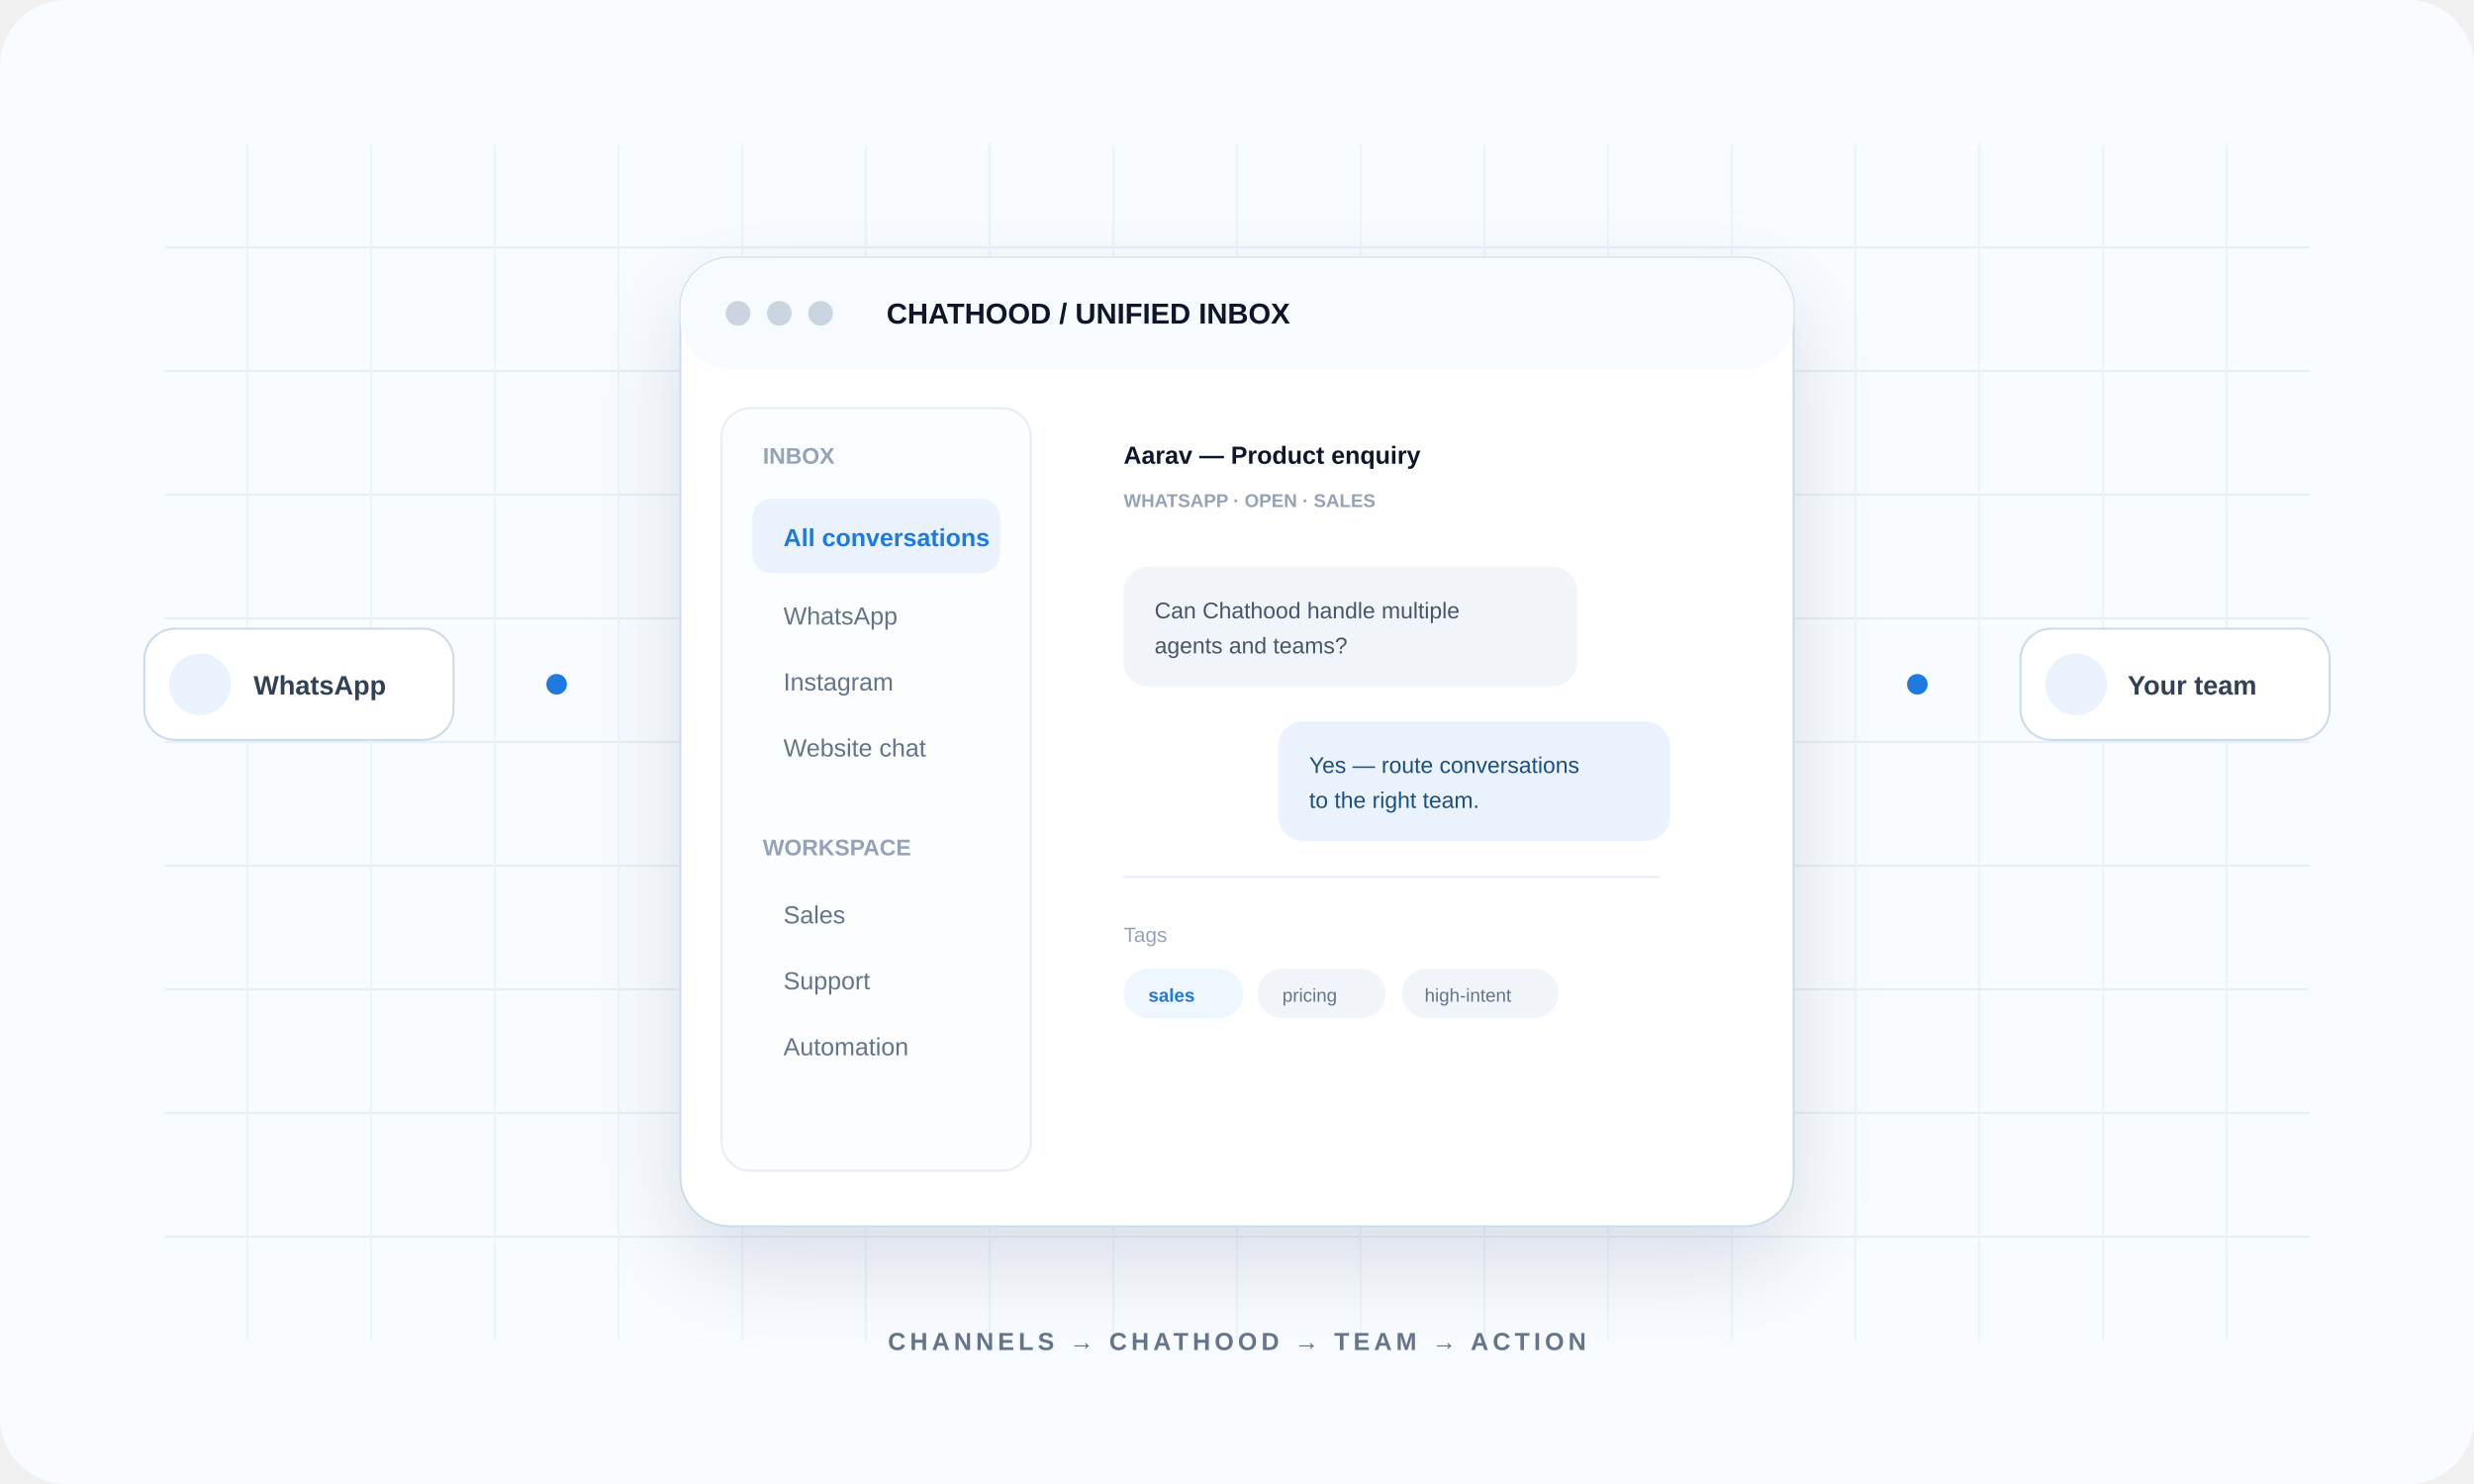
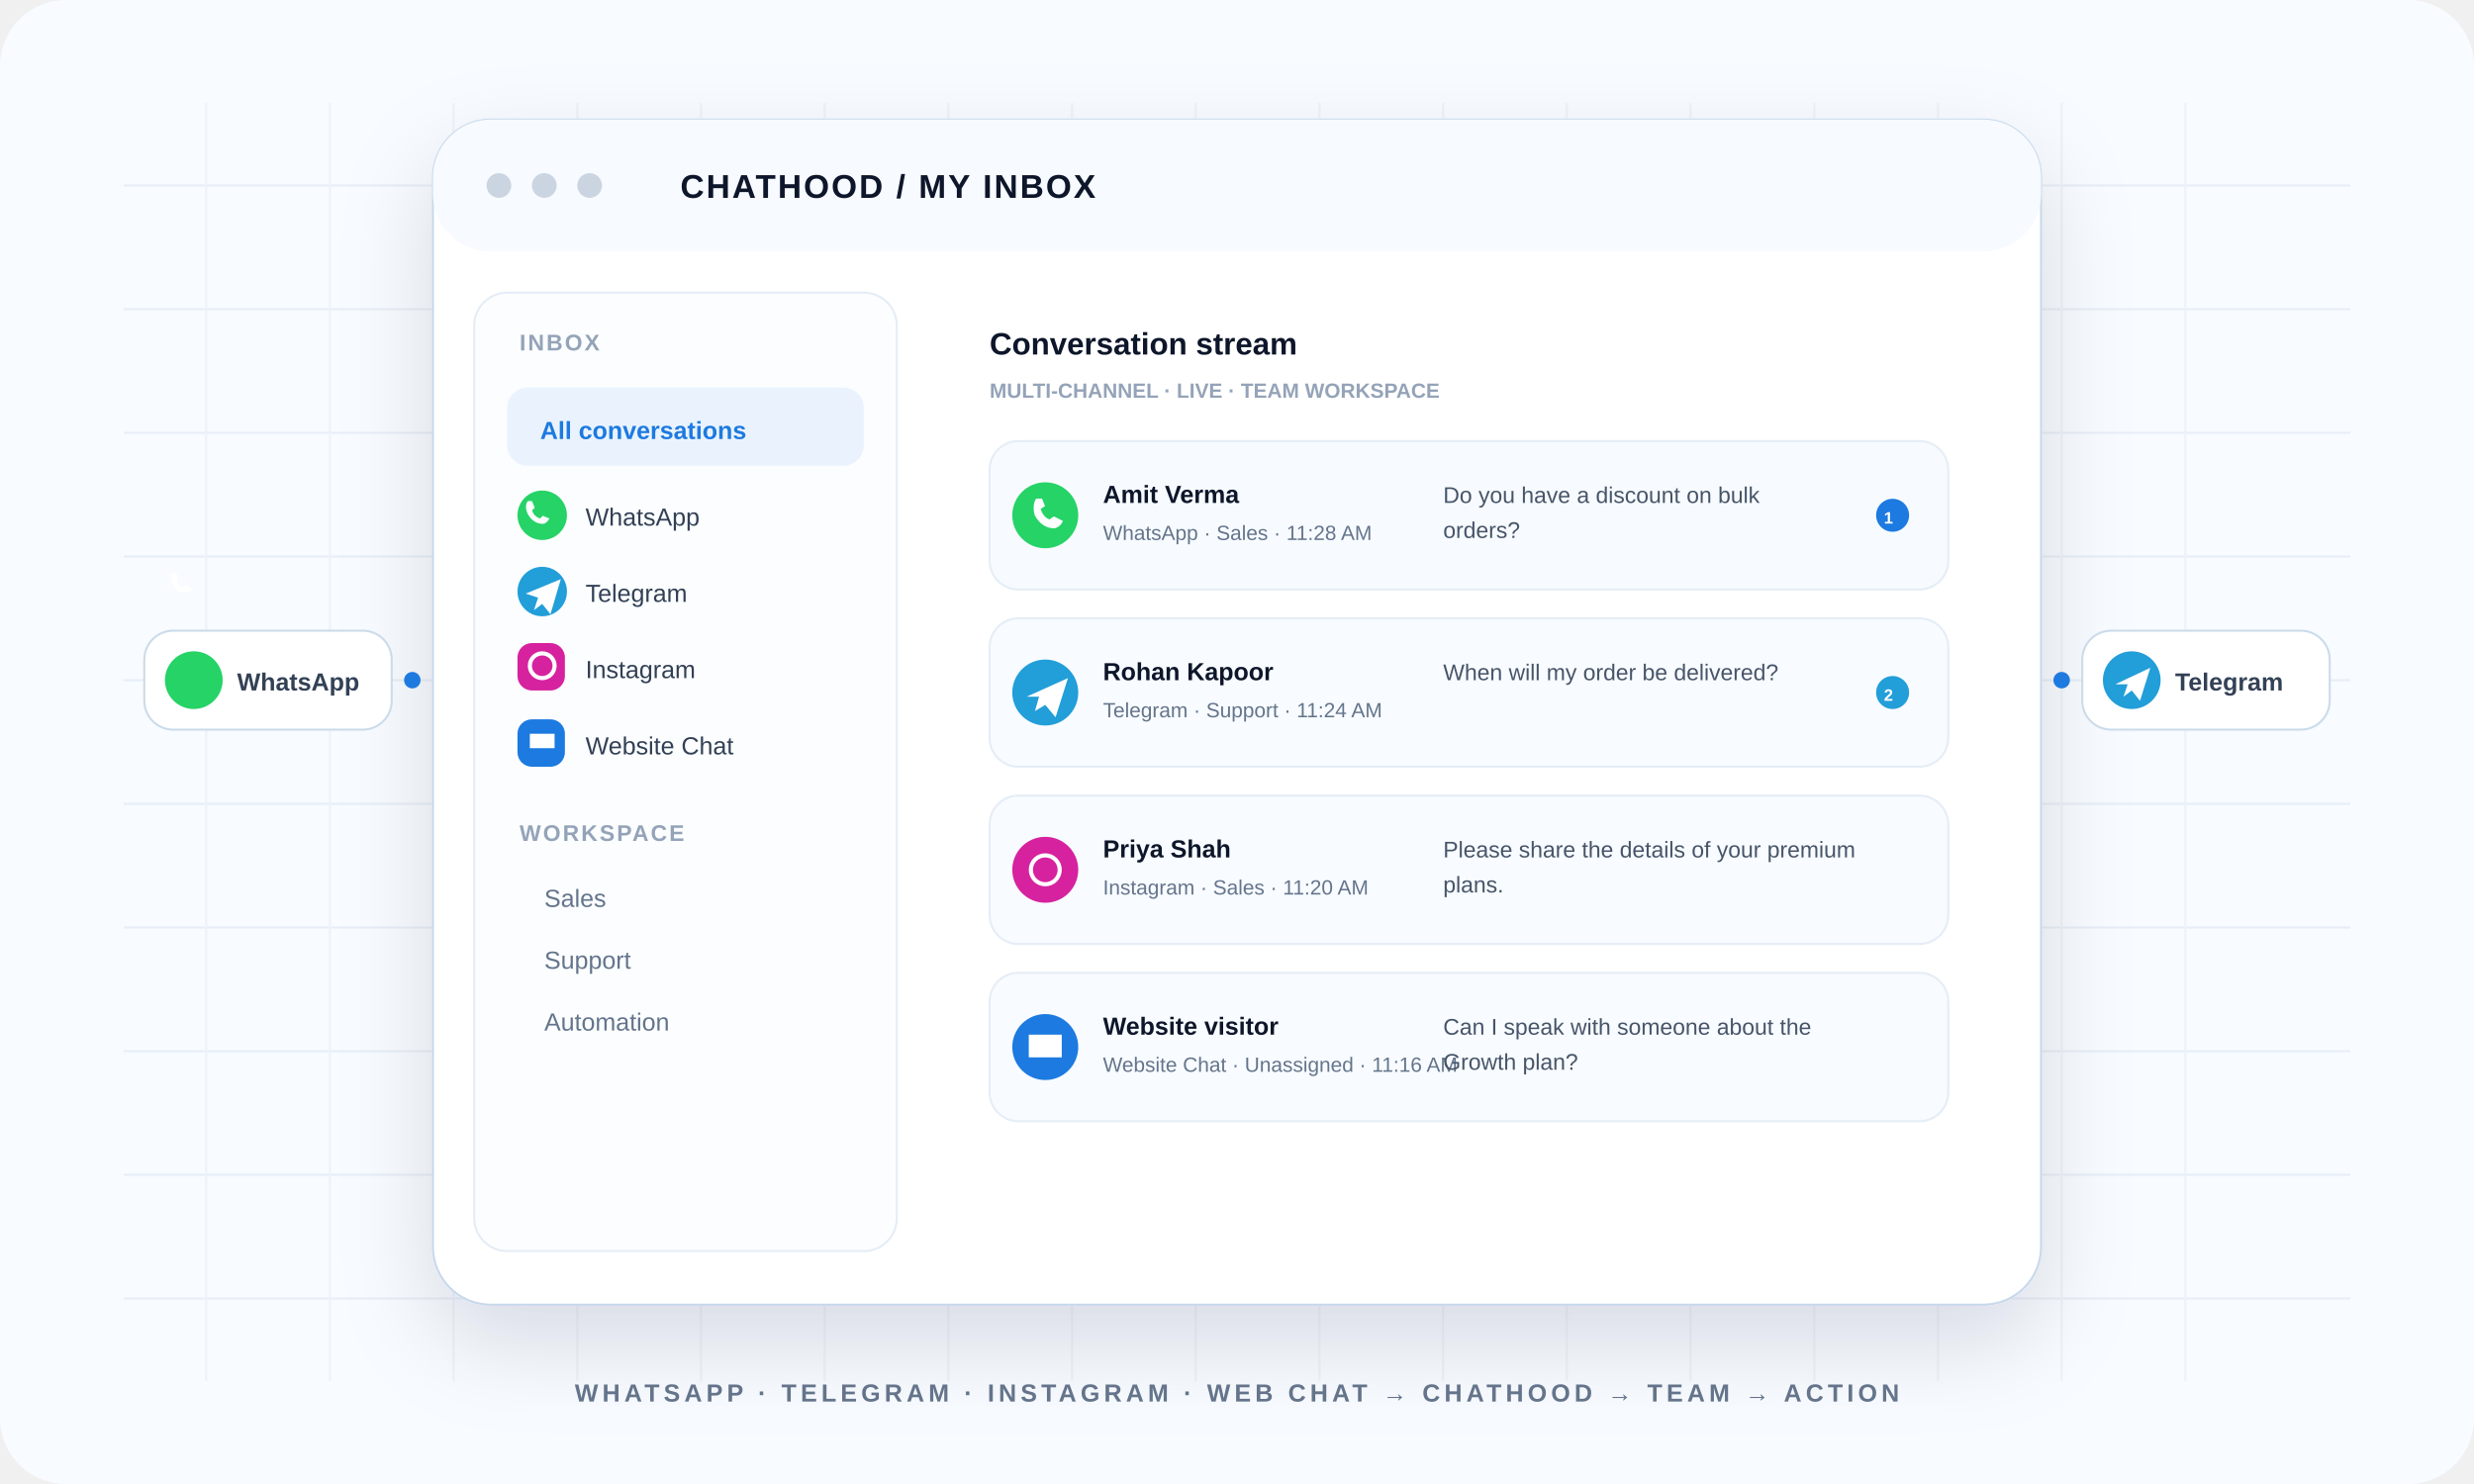
<svg xmlns="http://www.w3.org/2000/svg" viewBox="0 0 1200 720" role="img" aria-labelledby="title desc">
  <defs>
    <linearGradient id="g" x1="0" x2="1">
      <stop stop-color="#1f7ae0" />
      <stop offset="1" stop-color="#65b3ff" />
    </linearGradient>
-     <filter id="s" x="-20%" y="-20%" width="140%" height="140%">
-       <feDropShadow dx="0" dy="18" stdDeviation="22" flood-color="#0f172a" flood-opacity=".12" />
+     <filter id="s" x="-20%" y="-20%" width="140%" height="150%">
+       <feDropShadow dx="0" dy="18" stdDeviation="22" flood-color="#0f172a" flood-opacity=".13" />
    </filter>
  </defs>
  <rect width="1200" height="720" rx="32" fill="#f8fbff" />
-   <path d="M80 120h1040M80 180h1040M80 240h1040M80 300h1040M80 360h1040M80 420h1040M80 480h1040M80 540h1040M80 600h1040" stroke="#e7eef7" />
-   <path d="M120 70v580M180 70v580M240 70v580M300 70v580M360 70v580M420 70v580M480 70v580M540 70v580M600 70v580M660 70v580M720 70v580M780 70v580M840 70v580M900 70v580M960 70v580M1020 70v580M1080 70v580" stroke="#edf3f9" />
+   <path d="M60 90h1080M60 150h1080M60 210h1080M60 270h1080M60 330h1080M60 390h1080M60 450h1080M60 510h1080M60 570h1080M60 630h1080" stroke="#e7eef7" />
+   <path d="M100 50v620M160 50v620M220 50v620M280 50v620M340 50v620M400 50v620M460 50v620M520 50v620M580 50v620M640 50v620M700 50v620M760 50v620M820 50v620M880 50v620M940 50v620M1000 50v620M1060 50v620" stroke="#edf3f9" />
  <g filter="url(#s)">
-     <rect x="330" y="125" width="540" height="470" rx="24" fill="#fff" stroke="#cbdbea" />
-     <rect x="330" y="125" width="540" height="54" rx="24" fill="#f7faff" />
-     <circle cx="358" cy="152" r="6" fill="#cbd5e1" />
-     <circle cx="378" cy="152" r="6" fill="#cbd5e1" />
-     <circle cx="398" cy="152" r="6" fill="#cbd5e1" />
-     <text x="430" y="157" font-family="Arial,sans-serif" font-size="14" font-weight="700" fill="#0f172a">CHATHOOD / UNIFIED INBOX</text>
-     <rect x="350" y="198" width="150" height="370" rx="14" fill="#fbfdff" stroke="#e5edf6" />
-     <text x="370" y="225" font-family="Arial,sans-serif" font-size="11" font-weight="800" fill="#94a3b8">INBOX</text>
-     <rect x="365" y="242" width="120" height="36" rx="9" fill="#eaf3fd" />
-     <text x="380" y="265" font-family="Arial,sans-serif" font-size="12" font-weight="700" fill="#1f7ae0">All conversations</text>
-     <text x="380" y="303" font-family="Arial,sans-serif" font-size="12" fill="#64748b">WhatsApp</text>
-     <text x="380" y="335" font-family="Arial,sans-serif" font-size="12" fill="#64748b">Instagram</text>
-     <text x="380" y="367" font-family="Arial,sans-serif" font-size="12" fill="#64748b">Website chat</text>
-     <text x="370" y="415" font-family="Arial,sans-serif" font-size="11" font-weight="800" fill="#94a3b8">WORKSPACE</text>
-     <text x="380" y="448" font-family="Arial,sans-serif" font-size="12" fill="#64748b">Sales</text>
-     <text x="380" y="480" font-family="Arial,sans-serif" font-size="12" fill="#64748b">Support</text>
-     <text x="380" y="512" font-family="Arial,sans-serif" font-size="12" fill="#64748b">Automation</text>
-     <rect x="520" y="198" width="330" height="370" rx="14" fill="#fff" />
-     <text x="545" y="225" font-family="Arial,sans-serif" font-size="12" font-weight="800" fill="#0f172a">Aarav — Product enquiry</text>
-     <text x="545" y="246" font-family="Arial,sans-serif" font-size="9" font-weight="700" fill="#94a3b8">WHATSAPP · OPEN · SALES</text>
-     <rect x="545" y="275" width="220" height="58" rx="12" fill="#f1f5f9" />
-     <text x="560" y="300" font-family="Arial,sans-serif" font-size="11" fill="#475569">Can Chathood handle multiple</text>
-     <text x="560" y="317" font-family="Arial,sans-serif" font-size="11" fill="#475569">agents and teams?</text>
-     <rect x="620" y="350" width="190" height="58" rx="12" fill="#eaf3fd" />
-     <text x="635" y="375" font-family="Arial,sans-serif" font-size="11" fill="#1e4f80">Yes — route conversations</text>
-     <text x="635" y="392" font-family="Arial,sans-serif" font-size="11" fill="#1e4f80">to the right team.</text>
-     <rect x="545" y="425" width="260" height="1" fill="#e5edf6" />
-     <text x="545" y="457" font-family="Arial,sans-serif" font-size="10" fill="#94a3b8">Tags</text>
-     <rect x="545" y="470" width="58" height="24" rx="12" fill="#eef6ff" />
-     <text x="557" y="486" font-family="Arial,sans-serif" font-size="9" font-weight="700" fill="#1f7ae0">sales</text>
-     <rect x="610" y="470" width="62" height="24" rx="12" fill="#f1f5f9" />
-     <text x="622" y="486" font-family="Arial,sans-serif" font-size="9" fill="#64748b">pricing</text>
-     <rect x="680" y="470" width="76" height="24" rx="12" fill="#f1f5f9" />
-     <text x="691" y="486" font-family="Arial,sans-serif" font-size="9" fill="#64748b">high-intent</text>
+     <rect x="210" y="58" width="780" height="575" rx="28" fill="#fff" stroke="#c7d8eb" />
+     <rect x="210" y="58" width="780" height="64" rx="28" fill="#f7faff" />
+     <circle cx="242" cy="90" r="6" fill="#cbd5e1" />
+     <circle cx="264" cy="90" r="6" fill="#cbd5e1" />
+     <circle cx="286" cy="90" r="6" fill="#cbd5e1" />
+     <text x="330" y="96" font-family="Arial,sans-serif" font-size="16" font-weight="800" letter-spacing="1" fill="#0f172a">CHATHOOD / MY INBOX</text>
+     <rect x="230" y="142" width="205" height="465" rx="16" fill="#fbfdff" stroke="#e4edf6" />
+     <text x="252" y="170" font-family="Arial,sans-serif" font-size="11" font-weight="800" letter-spacing="1" fill="#94a3b8">INBOX</text>
+     <rect x="246" y="188" width="173" height="38" rx="10" fill="#eaf3fd" />
+     <text x="262" y="213" font-family="Arial,sans-serif" font-size="12" font-weight="800" fill="#1f7ae0">All conversations</text>
+     <circle cx="263" cy="250" r="12" fill="#25D366" />
+     <path d="M258 250c3 5 7 7 11 7 2 0 4-2 5-4l-5-2-2 2c-3-1-5-3-6-6l2-2-2-5h-3c-2 2-2 6 0 10z" fill="#fff" transform="scale(.65) translate(136 134)" />
+     <text x="284" y="255" font-family="Arial,sans-serif" font-size="12" fill="#334155">WhatsApp</text>
+     <circle cx="263" cy="287" r="12" fill="#229ED9" />
+     <path d="M255 288l17-7-5 17-4-5-4 3 2-6z" fill="#fff" />
+     <text x="284" y="292" font-family="Arial,sans-serif" font-size="12" fill="#334155">Telegram</text>
+     <rect x="251" y="312" width="23" height="23" rx="7" fill="#d6249f" />
+     <circle cx="263" cy="323" r="6" fill="none" stroke="#fff" stroke-width="2" />
+     <text x="284" y="329" font-family="Arial,sans-serif" font-size="12" fill="#334155">Instagram</text>
+     <rect x="251" y="349" width="23" height="23" rx="7" fill="#1f7ae0" />
+     <path d="M257 356h12v7h-12z" fill="#fff" />
+     <text x="284" y="366" font-family="Arial,sans-serif" font-size="12" fill="#334155">Website Chat</text>
+     <text x="252" y="408" font-family="Arial,sans-serif" font-size="11" font-weight="800" letter-spacing="1" fill="#94a3b8">WORKSPACE</text>
+     <text x="264" y="440" font-family="Arial,sans-serif" font-size="12" fill="#64748b">Sales</text>
+     <text x="264" y="470" font-family="Arial,sans-serif" font-size="12" fill="#64748b">Support</text>
+     <text x="264" y="500" font-family="Arial,sans-serif" font-size="12" fill="#64748b">Automation</text>
+     <rect x="455" y="142" width="515" height="465" rx="16" fill="#fff" />
+     <div />
+     <text x="480" y="172" font-family="Arial,sans-serif" font-size="15" font-weight="800" fill="#0f172a">Conversation stream</text>
+     <text x="480" y="193" font-family="Arial,sans-serif" font-size="10" font-weight="700" fill="#94a3b8">MULTI-CHANNEL · LIVE · TEAM WORKSPACE</text>
+     <rect x="480" y="214" width="465" height="72" rx="14" fill="#f7fbff" stroke="#e5edf6" />
+     <circle cx="507" cy="250" r="16" fill="#25D366" />
+     <path d="M500 250c3 6 8 9 13 9 2 0 5-2 6-5l-6-3-3 2c-3-1-5-4-6-7l3-2-2-5h-4c-2 3-2 7-1 11z" fill="#fff" transform="scale(.72) translate(197 97)" />
+     <text x="535" y="244" font-family="Arial,sans-serif" font-size="12" font-weight="800" fill="#0f172a">Amit Verma</text>
+     <text x="535" y="262" font-family="Arial,sans-serif" font-size="10" fill="#64748b">WhatsApp · Sales · 11:28 AM</text>
+     <text x="700" y="244" font-family="Arial,sans-serif" font-size="11" fill="#475569">Do you have a discount on bulk</text>
+     <text x="700" y="261" font-family="Arial,sans-serif" font-size="11" fill="#475569">orders?</text>
+     <circle cx="918" cy="250" r="8" fill="#1f7ae0" />
+     <text x="916" y="254" text-anchor="middle" font-family="Arial,sans-serif" font-size="8" font-weight="800" fill="#fff">1</text>
+     <rect x="480" y="300" width="465" height="72" rx="14" fill="#f8fbff" stroke="#e5edf6" />
+     <circle cx="507" cy="336" r="16" fill="#229ED9" />
+     <path d="M498 338l20-9-6 19-5-6-5 3 2-7z" fill="#fff" />
+     <text x="535" y="330" font-family="Arial,sans-serif" font-size="12" font-weight="800" fill="#0f172a">Rohan Kapoor</text>
+     <text x="535" y="348" font-family="Arial,sans-serif" font-size="10" fill="#64748b">Telegram · Support · 11:24 AM</text>
+     <text x="700" y="330" font-family="Arial,sans-serif" font-size="11" fill="#475569">When will my order be delivered?</text>
+     <circle cx="918" cy="336" r="8" fill="#229ED9" />
+     <text x="916" y="340" text-anchor="middle" font-family="Arial,sans-serif" font-size="8" font-weight="800" fill="#fff">2</text>
+     <rect x="480" y="386" width="465" height="72" rx="14" fill="#f8fbff" stroke="#e5edf6" />
+     <circle cx="507" cy="422" r="16" fill="#d6249f" />
+     <circle cx="507" cy="422" r="7" fill="none" stroke="#fff" stroke-width="2" />
+     <text x="535" y="416" font-family="Arial,sans-serif" font-size="12" font-weight="800" fill="#0f172a">Priya Shah</text>
+     <text x="535" y="434" font-family="Arial,sans-serif" font-size="10" fill="#64748b">Instagram · Sales · 11:20 AM</text>
+     <text x="700" y="416" font-family="Arial,sans-serif" font-size="11" fill="#475569">Please share the details of your premium</text>
+     <text x="700" y="433" font-family="Arial,sans-serif" font-size="11" fill="#475569">plans.</text>
+     <rect x="480" y="472" width="465" height="72" rx="14" fill="#f8fbff" stroke="#e5edf6" />
+     <circle cx="507" cy="508" r="16" fill="#1f7ae0" />
+     <path d="M499 502h16v11h-16z" fill="#fff" />
+     <text x="535" y="502" font-family="Arial,sans-serif" font-size="12" font-weight="800" fill="#0f172a">Website visitor</text>
+     <text x="535" y="520" font-family="Arial,sans-serif" font-size="10" fill="#64748b">Website Chat · Unassigned · 11:16 AM</text>
+     <text x="700" y="502" font-family="Arial,sans-serif" font-size="11" fill="#475569">Can I speak with someone about the</text>
+     <text x="700" y="519" font-family="Arial,sans-serif" font-size="11" fill="#475569">Growth plan?</text>
  </g>
-   <g font-family="Arial,sans-serif" font-size="13" font-weight="700">
-     <rect x="70" y="305" width="150" height="54" rx="15" fill="#fff" stroke="#cbdbea" />
-     <circle cx="97" cy="332" r="15" fill="#eaf3fd" />
-     <text x="123" y="337" fill="#334155">WhatsApp</text>
-     <rect x="980" y="305" width="150" height="54" rx="15" fill="#fff" stroke="#cbdbea" />
-     <circle cx="1007" cy="332" r="15" fill="#eaf3fd" />
-     <text x="1032" y="337" fill="#334155">Your team</text>
+   <g font-family="Arial,sans-serif" font-size="12" font-weight="800">
+     <rect x="70" y="306" width="120" height="48" rx="14" fill="#fff" stroke="#cbdbea" />
+     <circle cx="94" cy="330" r="14" fill="#25D366" />
+     <path d="M88 330c3 5 6 7 10 7 2 0 4-1 5-4l-5-2-2 2c-2-1-4-3-5-5l2-2-2-5h-3c-2 2-2 6 0 9z" fill="#fff" transform="scale(.62) translate(47 127)" />
+     <text x="115" y="335" fill="#334155">WhatsApp</text>
+     <rect x="1010" y="306" width="120" height="48" rx="14" fill="#fff" stroke="#cbdbea" />
+     <circle cx="1034" cy="330" r="14" fill="#229ED9" />
+     <path d="M1026 332l17-8-5 16-4-5-4 3 2-6z" fill="#fff" />
+     <text x="1055" y="335" fill="#334155">Telegram</text>
  </g>
-   <path d="M220 332h100M900 332h80" stroke="url(#g)" stroke-width="3" stroke-linecap="round" />
-   <circle cx="270" cy="332" r="5" fill="#1f7ae0" />
-   <circle cx="930" cy="332" r="5" fill="#1f7ae0" />
-   <text x="600" y="655" text-anchor="middle" font-family="Arial,sans-serif" font-size="12" font-weight="800" letter-spacing="2" fill="#64748b">CHANNELS → CHATHOOD → TEAM → ACTION</text>
+   <path d="M190 330h20M990 330h20" stroke="url(#g)" stroke-width="3" stroke-linecap="round" />
+   <circle cx="200" cy="330" r="4" fill="#1f7ae0" />
+   <circle cx="1000" cy="330" r="4" fill="#1f7ae0" />
+   <text x="600" y="680" text-anchor="middle" font-family="Arial,sans-serif" font-size="12" font-weight="800" letter-spacing="2" fill="#64748b">WHATSAPP · TELEGRAM · INSTAGRAM · WEB CHAT → CHATHOOD → TEAM → ACTION</text>
</svg>
